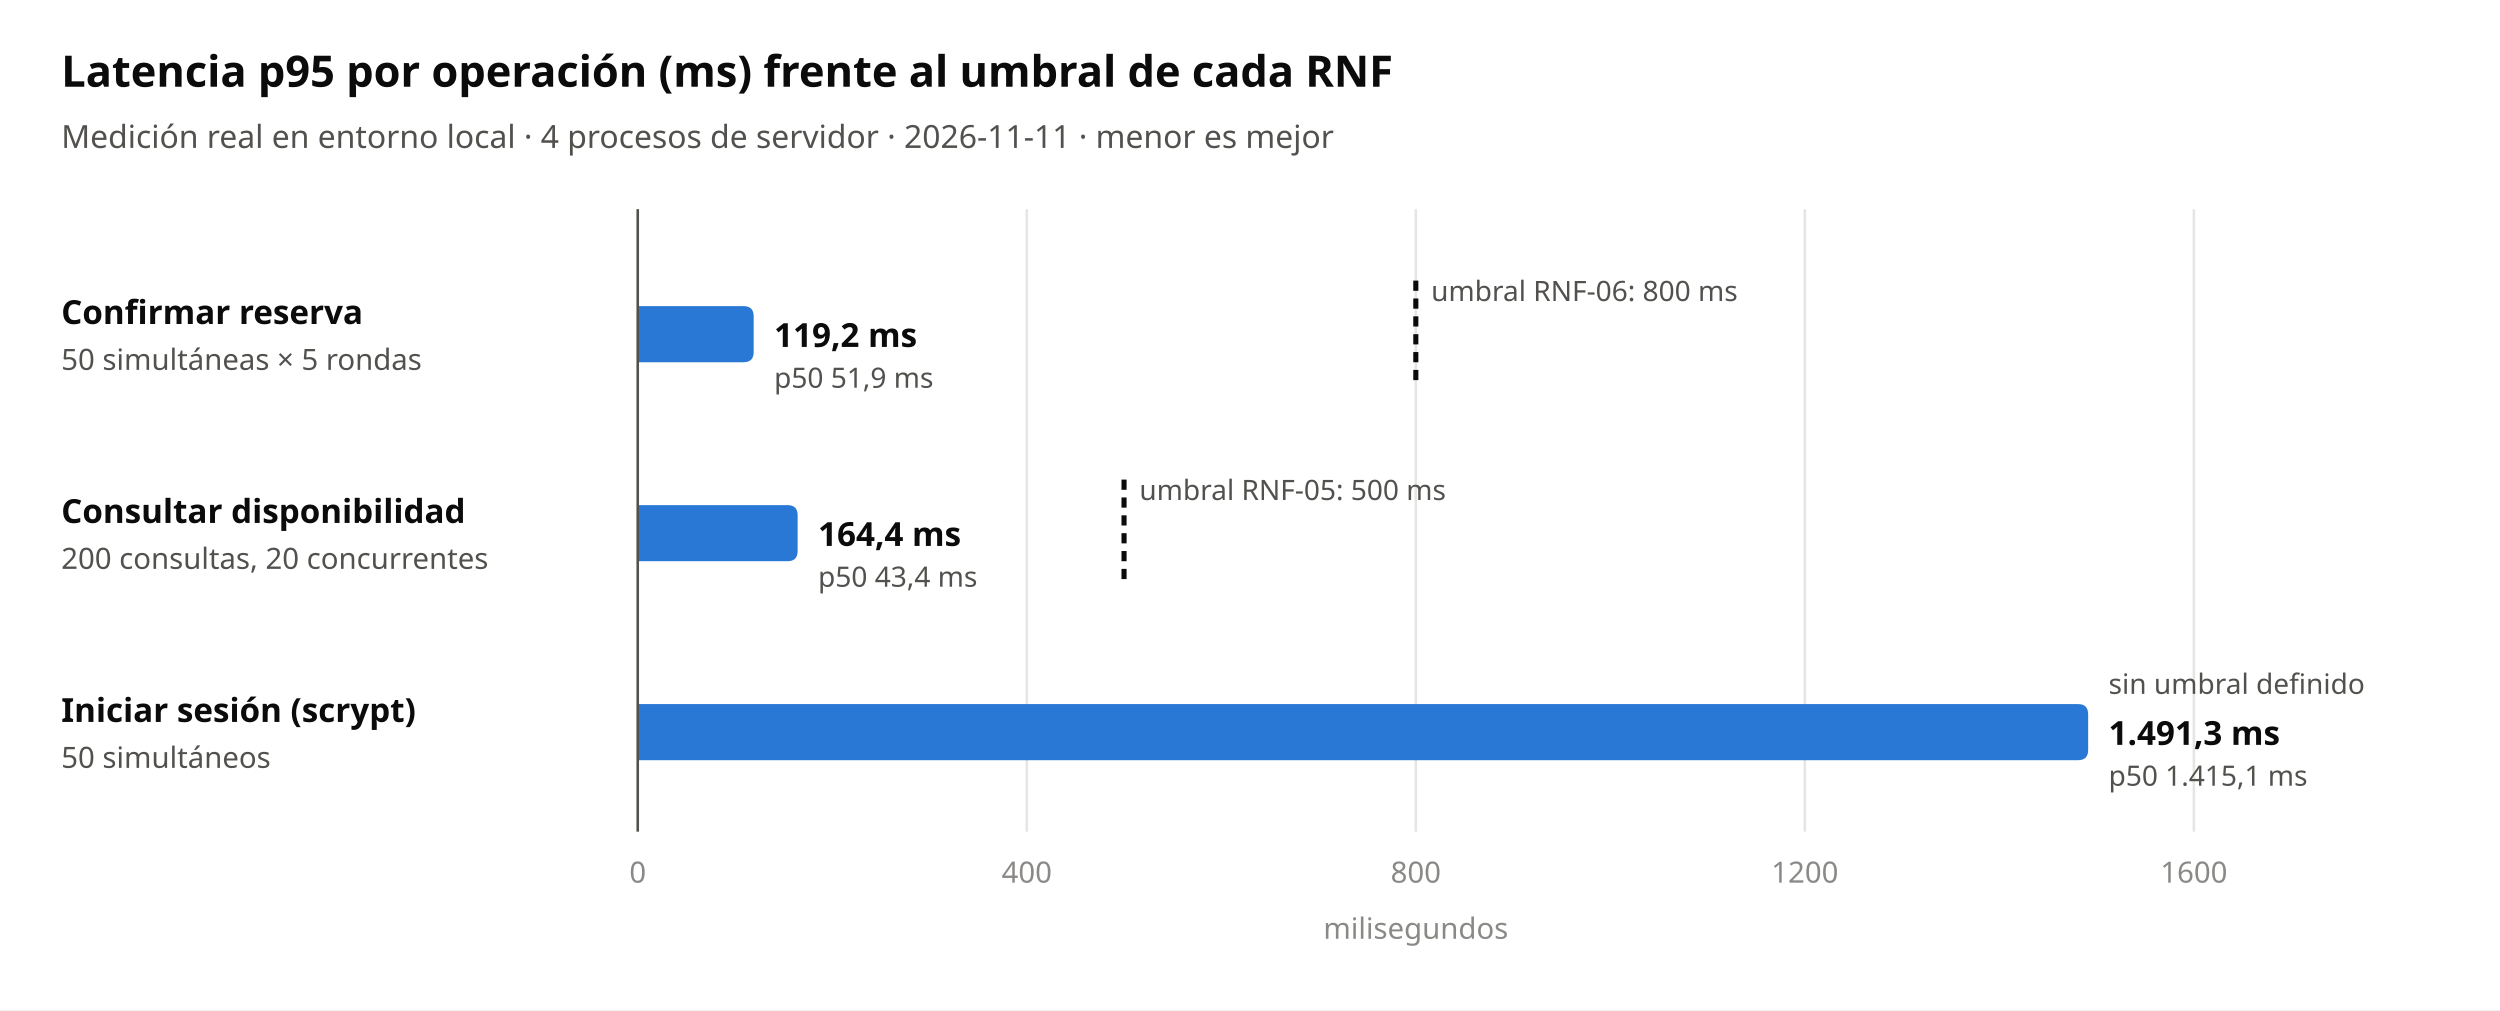
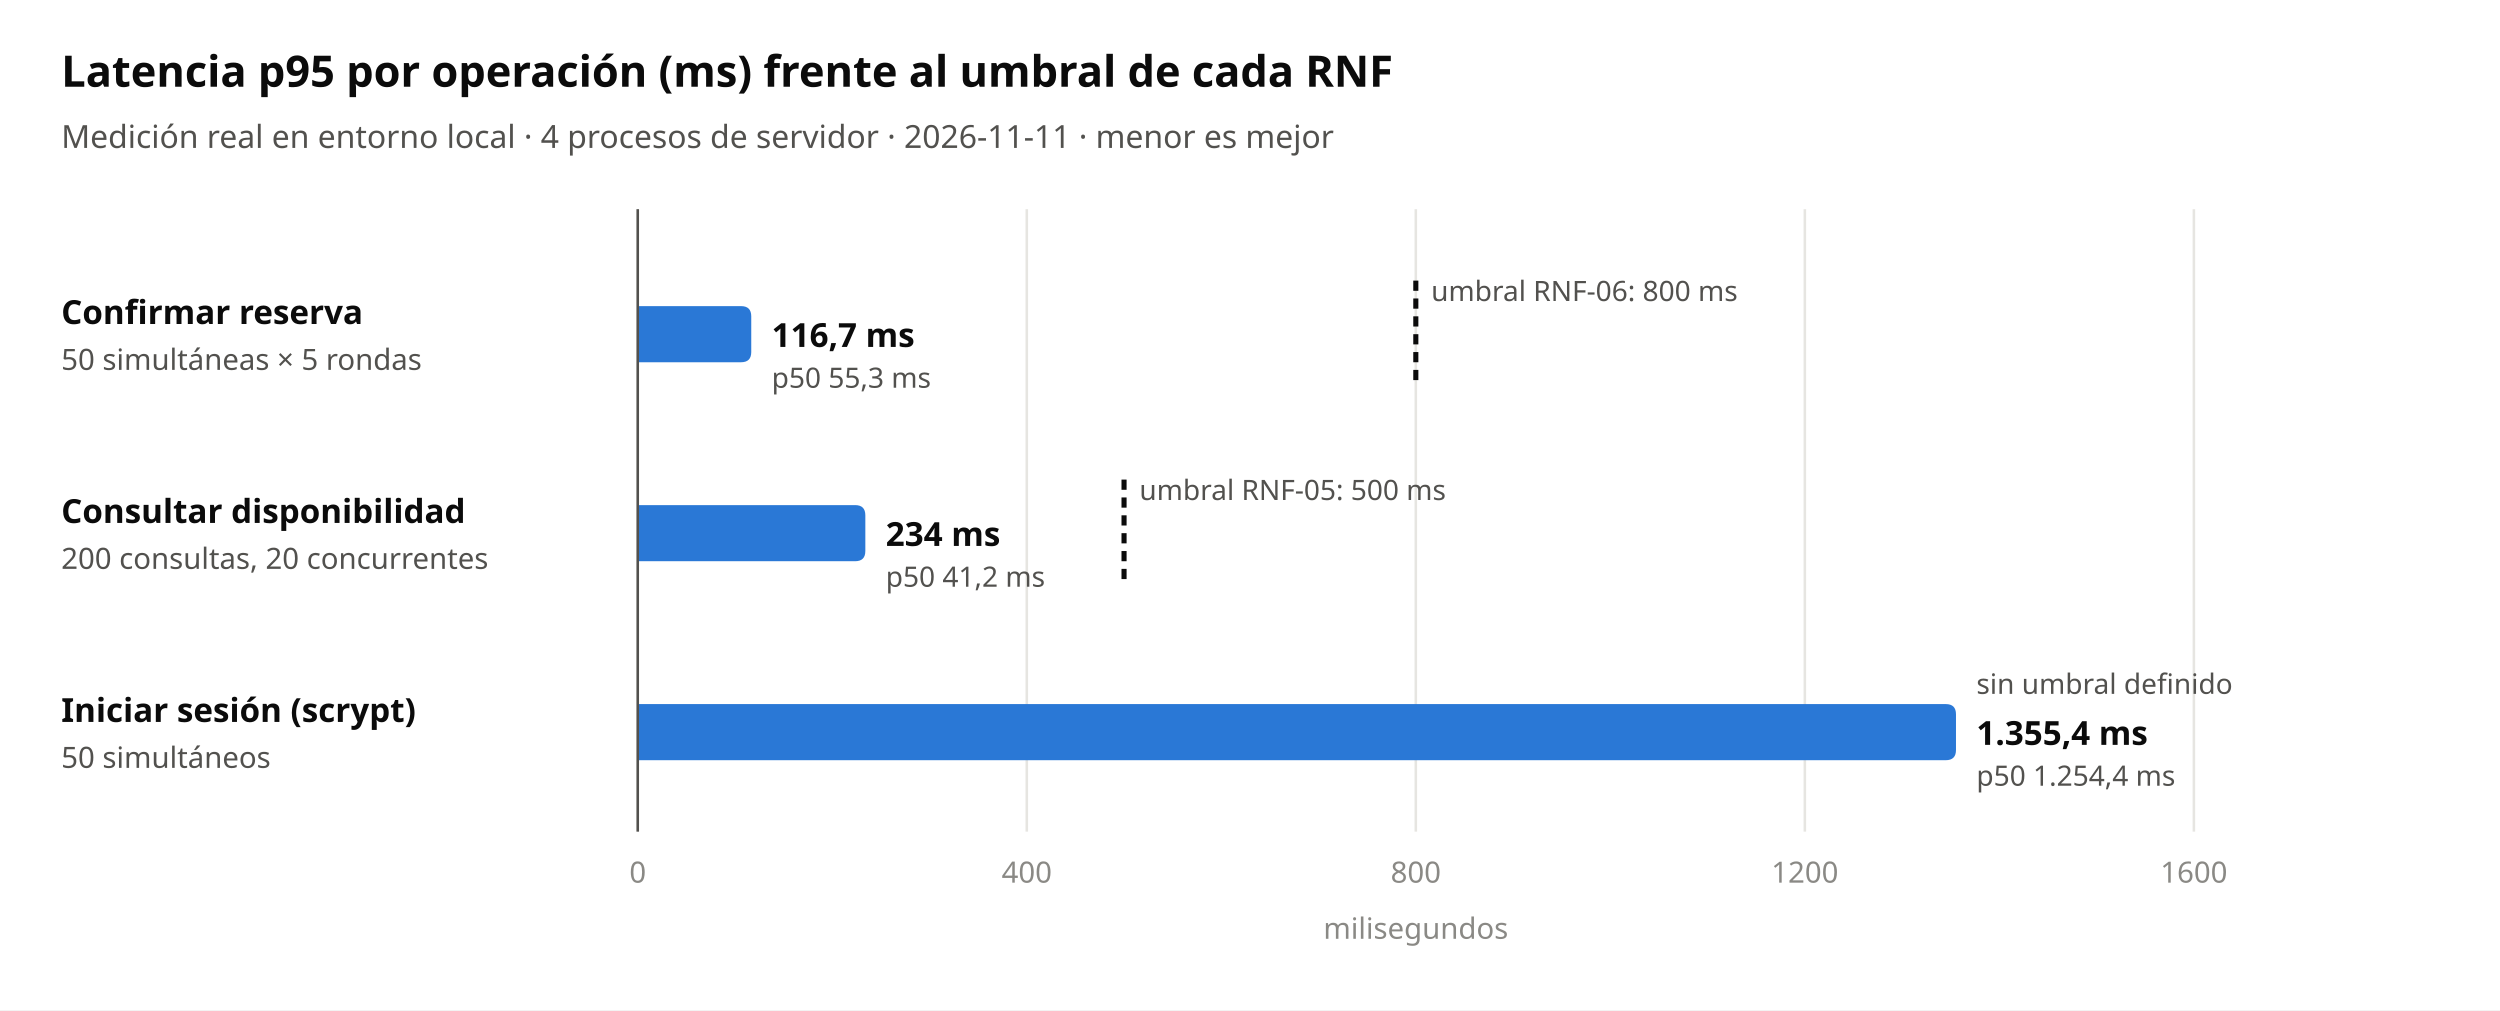
<svg xmlns="http://www.w3.org/2000/svg" width="980" height="396" viewBox="0 0 980 396" role="img" aria-label="Latencia p95 por operación">
  <rect width="980" height="396" fill="#ffffff" />
  <text x="24" y="34" font-size="17" font-weight="700" text-anchor="start" fill="#0b0b0b" font-family="Segoe UI, system-ui, sans-serif">Latencia p95 por operación (ms) frente al umbral de cada RNF</text>
  <text x="24" y="58" font-size="12.5" font-weight="400" text-anchor="start" fill="#52514e" font-family="Segoe UI, system-ui, sans-serif">Medición real en entorno local · 4 procesos de servidor · 2026-11-11 · menor es mejor</text>
  <line x1="250" y1="82" x2="250" y2="326" stroke="#e6e5e1" stroke-width="1" />
  <text x="250" y="346" font-size="11.5" font-weight="400" text-anchor="middle" fill="#8a8985" font-family="Segoe UI, system-ui, sans-serif">0</text>
  <line x1="402.5" y1="82" x2="402.5" y2="326" stroke="#e6e5e1" stroke-width="1" />
  <text x="402.5" y="346" font-size="11.5" font-weight="400" text-anchor="middle" fill="#8a8985" font-family="Segoe UI, system-ui, sans-serif">400</text>
  <line x1="555" y1="82" x2="555" y2="326" stroke="#e6e5e1" stroke-width="1" />
  <text x="555" y="346" font-size="11.5" font-weight="400" text-anchor="middle" fill="#8a8985" font-family="Segoe UI, system-ui, sans-serif">800</text>
  <line x1="707.5" y1="82" x2="707.5" y2="326" stroke="#e6e5e1" stroke-width="1" />
  <text x="707.5" y="346" font-size="11.5" font-weight="400" text-anchor="middle" fill="#8a8985" font-family="Segoe UI, system-ui, sans-serif">1200</text>
  <line x1="860" y1="82" x2="860" y2="326" stroke="#e6e5e1" stroke-width="1" />
  <text x="860" y="346" font-size="11.5" font-weight="400" text-anchor="middle" fill="#8a8985" font-family="Segoe UI, system-ui, sans-serif">1600</text>
  <text x="555" y="368" font-size="11.5" font-weight="400" text-anchor="middle" fill="#8a8985" font-family="Segoe UI, system-ui, sans-serif">milisegundos</text>
  <text x="24" y="127" font-size="13" font-weight="600" text-anchor="start" fill="#0b0b0b" font-family="Segoe UI, system-ui, sans-serif">Confirmar reserva</text>
  <text x="24" y="145" font-size="11.5" font-weight="400" text-anchor="start" fill="#52514e" font-family="Segoe UI, system-ui, sans-serif">50 simultáneas × 5 rondas</text>
-   <path d="M250,120 H291.445 Q295.445,120 295.445,124 V138 Q295.445,142 291.445,142 H250 Z" fill="#2a78d6" />
-   <text x="303.445" y="136" font-size="13" font-weight="700" text-anchor="start" fill="#0b0b0b" font-family="Segoe UI, system-ui, sans-serif">119,2 ms</text>
-   <text x="303.445" y="152" font-size="11" font-weight="400" text-anchor="start" fill="#52514e" font-family="Segoe UI, system-ui, sans-serif">p50 51,9 ms</text>
+   <path d="M250,120 H290.492 Q294.492,120 294.492,124 V138 Q294.492,142 290.492,142 H250 Z" fill="#2a78d6" />
+   <text x="302.492" y="136" font-size="13" font-weight="700" text-anchor="start" fill="#0b0b0b" font-family="Segoe UI, system-ui, sans-serif">116,7 ms</text>
+   <text x="302.492" y="152" font-size="11" font-weight="400" text-anchor="start" fill="#52514e" font-family="Segoe UI, system-ui, sans-serif">p50 55,3 ms</text>
  <line x1="555" y1="110" x2="555" y2="152" stroke="#0b0b0b" stroke-width="2" stroke-dasharray="4 3" />
  <text x="561" y="118" font-size="11" font-weight="400" text-anchor="start" fill="#52514e" font-family="Segoe UI, system-ui, sans-serif">umbral RNF-06: 800 ms</text>
  <text x="24" y="205" font-size="13" font-weight="600" text-anchor="start" fill="#0b0b0b" font-family="Segoe UI, system-ui, sans-serif">Consultar disponibilidad</text>
  <text x="24" y="223" font-size="11.5" font-weight="400" text-anchor="start" fill="#52514e" font-family="Segoe UI, system-ui, sans-serif">200 consultas, 20 concurrentes</text>
-   <path d="M250,198 H308.678 Q312.678,198 312.678,202 V216 Q312.678,220 308.678,220 H250 Z" fill="#2a78d6" />
-   <text x="320.678" y="214" font-size="13" font-weight="700" text-anchor="start" fill="#0b0b0b" font-family="Segoe UI, system-ui, sans-serif">164,4 ms</text>
-   <text x="320.678" y="230" font-size="11" font-weight="400" text-anchor="start" fill="#52514e" font-family="Segoe UI, system-ui, sans-serif">p50 43,4 ms</text>
+   <path d="M250,198 H335.212 Q339.212,198 339.212,202 V216 Q339.212,220 335.212,220 H250 Z" fill="#2a78d6" />
+   <text x="347.212" y="214" font-size="13" font-weight="700" text-anchor="start" fill="#0b0b0b" font-family="Segoe UI, system-ui, sans-serif">234 ms</text>
+   <text x="347.212" y="230" font-size="11" font-weight="400" text-anchor="start" fill="#52514e" font-family="Segoe UI, system-ui, sans-serif">p50 41,2 ms</text>
  <line x1="440.625" y1="188" x2="440.625" y2="230" stroke="#0b0b0b" stroke-width="2" stroke-dasharray="4 3" />
  <text x="446.625" y="196" font-size="11" font-weight="400" text-anchor="start" fill="#52514e" font-family="Segoe UI, system-ui, sans-serif">umbral RNF-05: 500 ms</text>
  <text x="24" y="283" font-size="13" font-weight="600" text-anchor="start" fill="#0b0b0b" font-family="Segoe UI, system-ui, sans-serif">Iniciar sesión (scrypt)</text>
  <text x="24" y="301" font-size="11.5" font-weight="400" text-anchor="start" fill="#52514e" font-family="Segoe UI, system-ui, sans-serif">50 simultáneos</text>
-   <path d="M250,276 H814.558 Q818.558,276 818.558,280 V294 Q818.558,298 814.558,298 H250 Z" fill="#2a78d6" />
-   <text x="826.558" y="292" font-size="13" font-weight="700" text-anchor="start" fill="#0b0b0b" font-family="Segoe UI, system-ui, sans-serif">1.491,3 ms</text>
-   <text x="826.558" y="308" font-size="11" font-weight="400" text-anchor="start" fill="#52514e" font-family="Segoe UI, system-ui, sans-serif">p50 1.415,1 ms</text>
-   <text x="826.558" y="272" font-size="11" font-weight="400" text-anchor="start" fill="#52514e" font-family="Segoe UI, system-ui, sans-serif">sin umbral definido</text>
+   <path d="M250,276 H762.746 Q766.746,276 766.746,280 V294 Q766.746,298 762.746,298 H250 Z" fill="#2a78d6" />
+   <text x="774.746" y="292" font-size="13" font-weight="700" text-anchor="start" fill="#0b0b0b" font-family="Segoe UI, system-ui, sans-serif">1.355,4 ms</text>
+   <text x="774.746" y="308" font-size="11" font-weight="400" text-anchor="start" fill="#52514e" font-family="Segoe UI, system-ui, sans-serif">p50 1.254,4 ms</text>
+   <text x="774.746" y="272" font-size="11" font-weight="400" text-anchor="start" fill="#52514e" font-family="Segoe UI, system-ui, sans-serif">sin umbral definido</text>
  <line x1="250" y1="82" x2="250" y2="326" stroke="#52514e" stroke-width="1" />
</svg>
